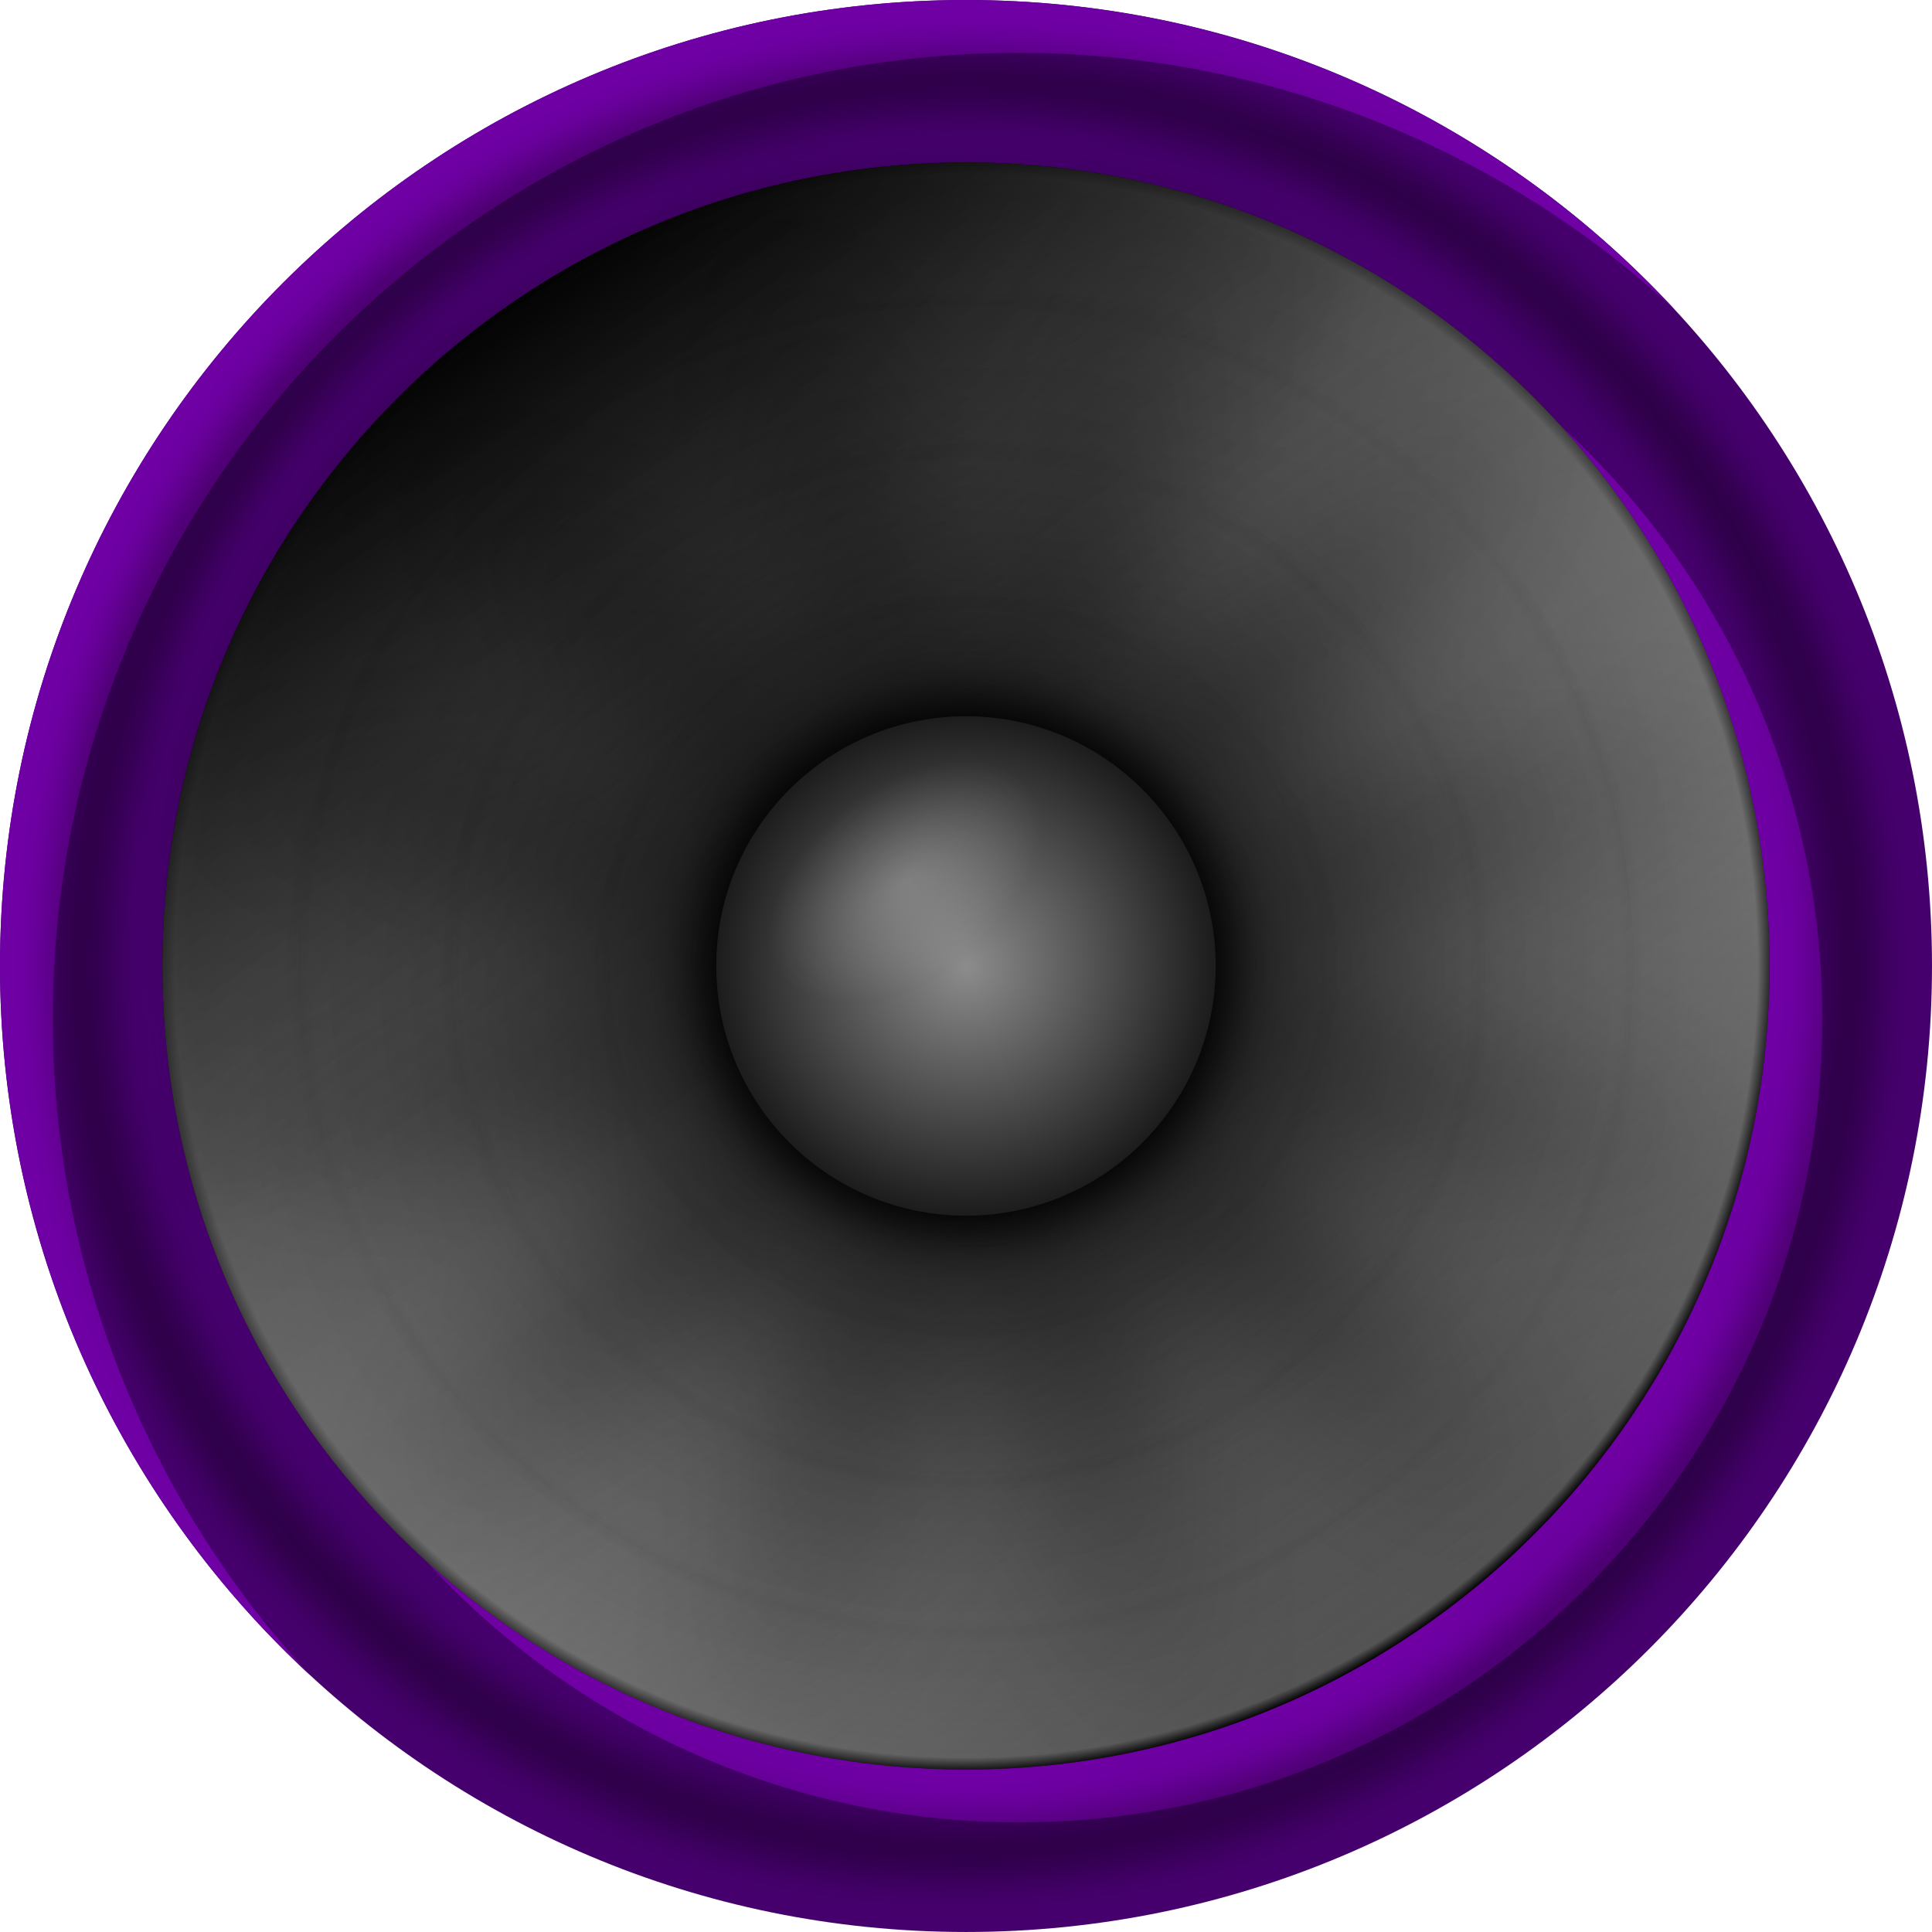
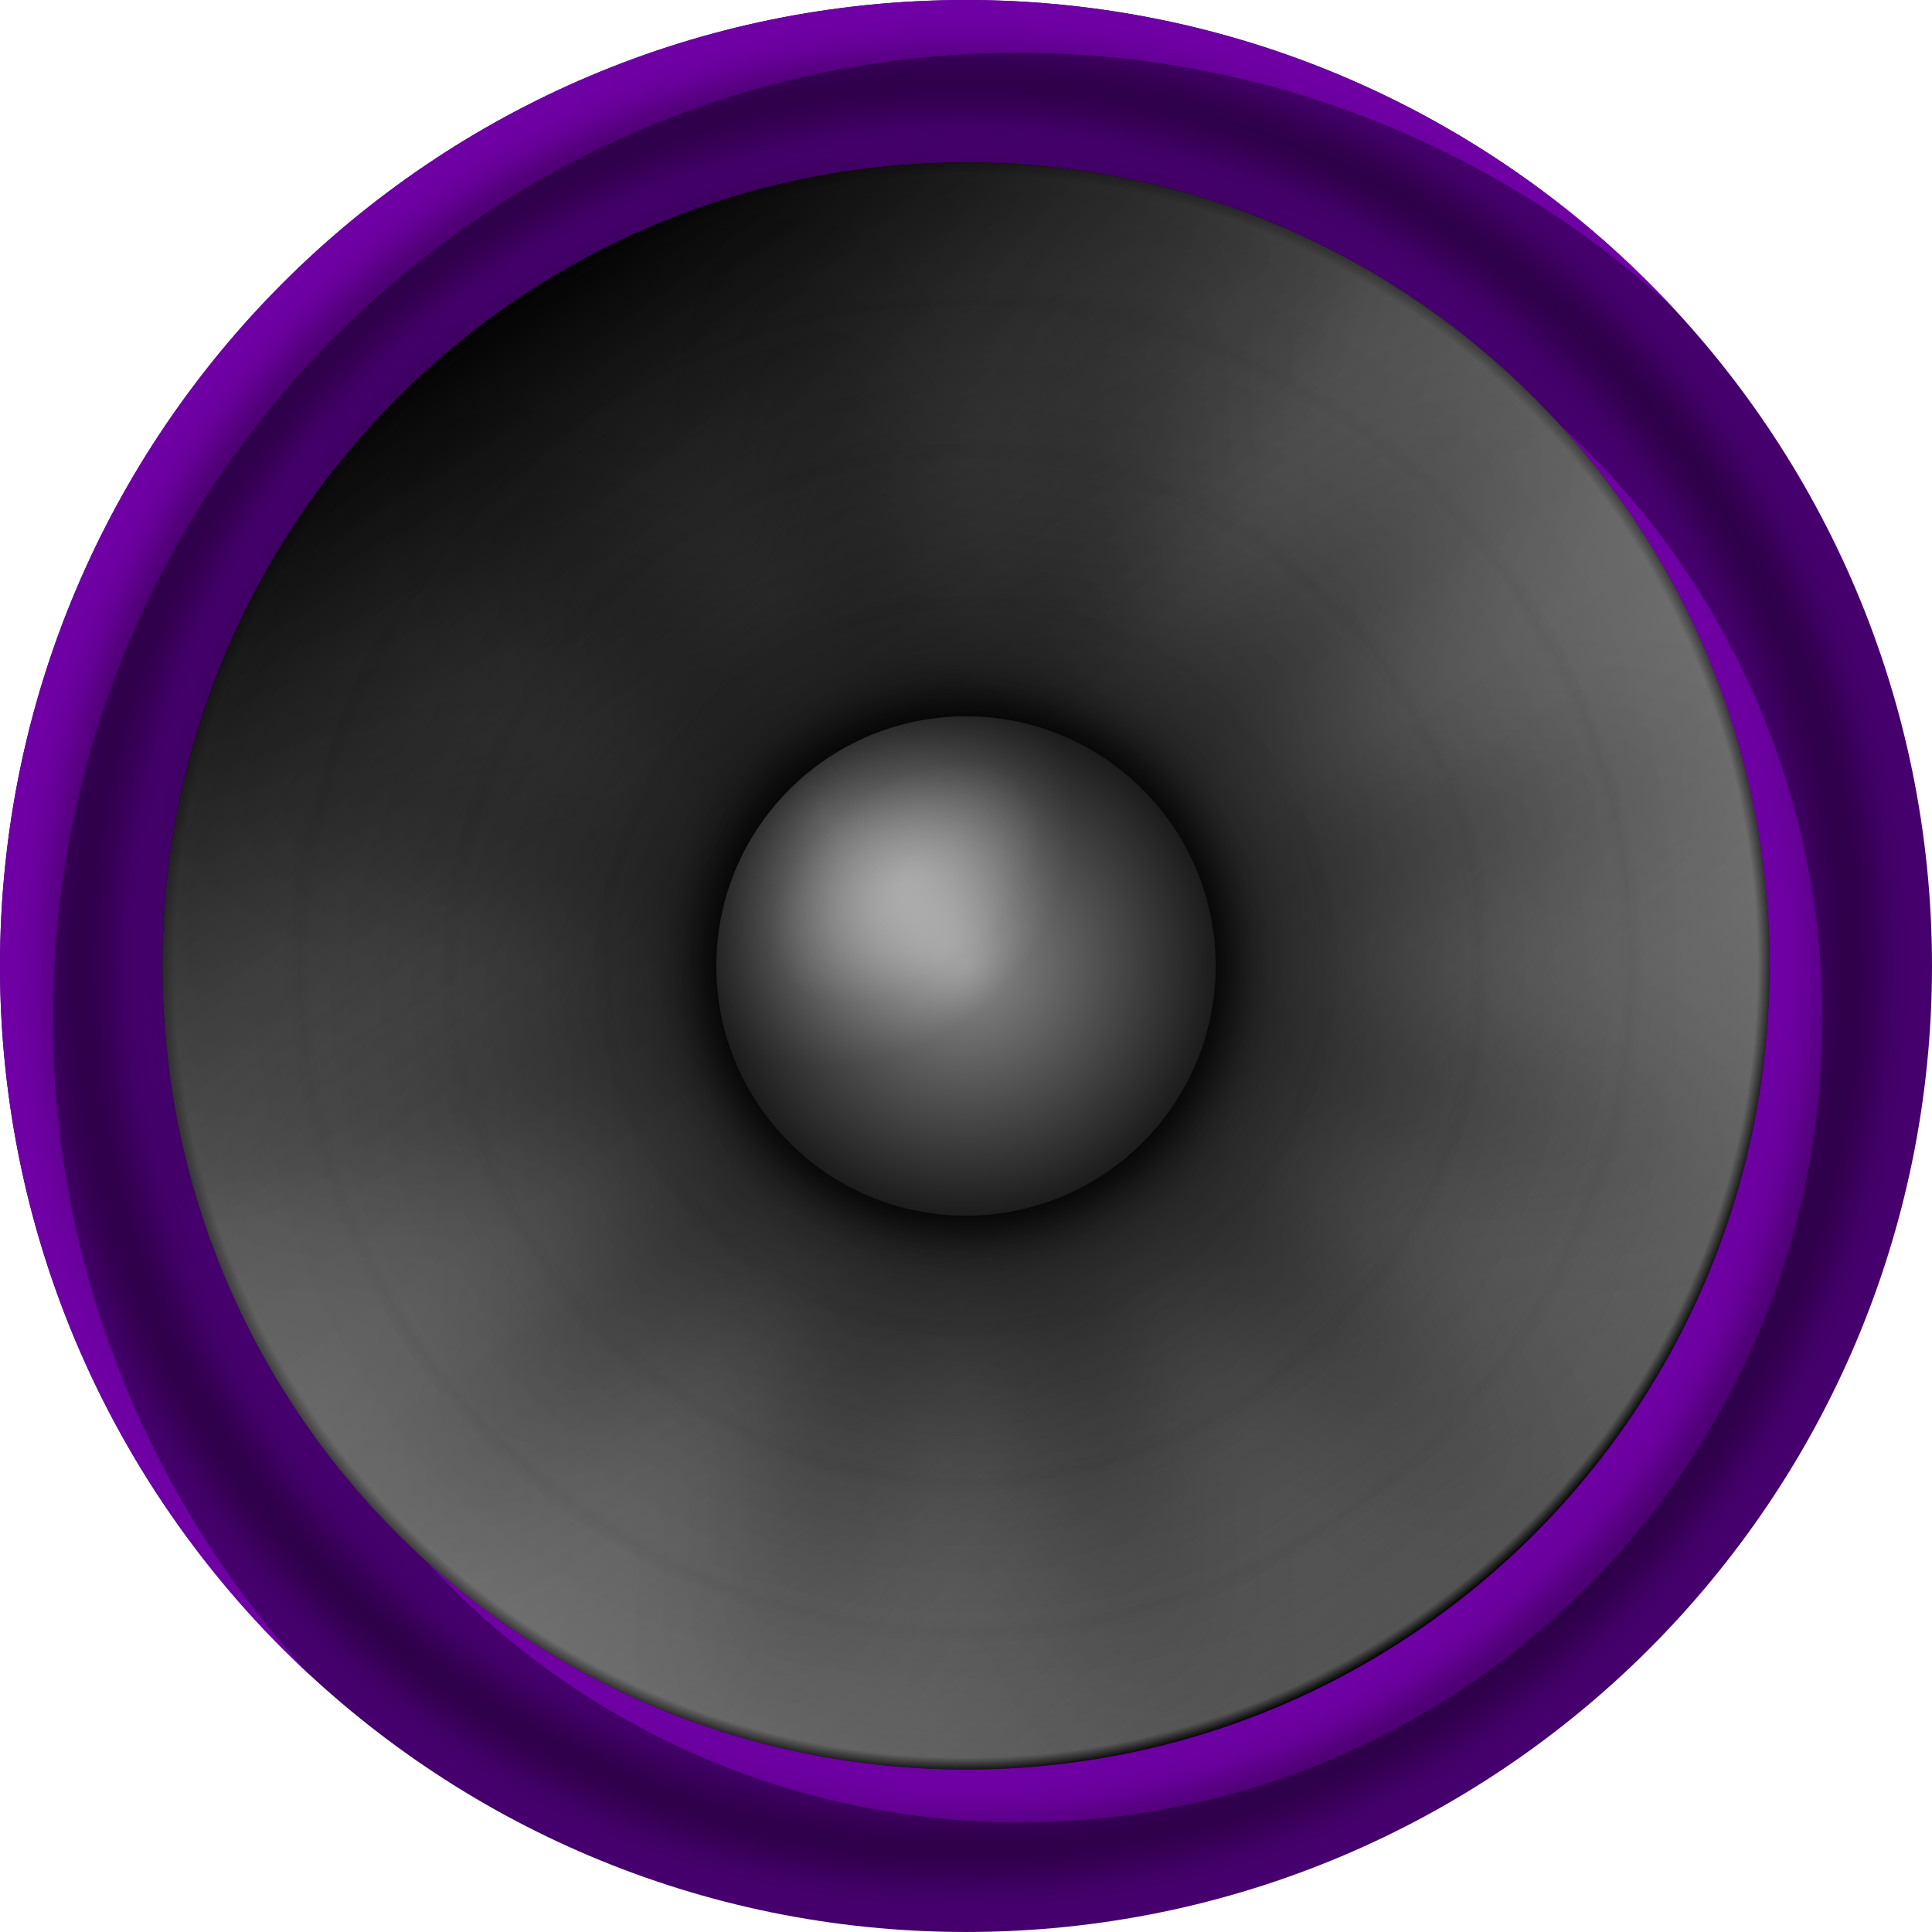
<svg xmlns="http://www.w3.org/2000/svg" xmlns:xlink="http://www.w3.org/1999/xlink" width="512" height="512" viewBox="0 0 135.467 135.467" version="1.1" id="svg5">&gt;
  <defs id="defs2">
+     <linearGradient id="linearGradient18">
+       <stop style="stop-color:#ffffff;stop-opacity:1;" offset="0" id="stop18" />
+       <stop style="stop-color:#ffffff;stop-opacity:0;" offset="1" id="stop19" />
+     </linearGradient>
    <rect x="-444.119" y="592.839" width="466.719" height="433.566" id="rect1259" />
    <rect x="-444.119" y="592.839" width="466.719" height="433.566" id="rect22076" />
    <radialGradient xlink:href="#linearGradient12717" id="radialGradient8874" cx="67.733" cy="67.733" fx="67.733" fy="67.733" r="56.342" gradientUnits="userSpaceOnUse" gradientTransform="translate(3.5603841e-6)" />
    <linearGradient id="linearGradient12717">
      <stop style="stop-color:#000000;stop-opacity:1;" offset="0" id="stop12711" />
      <stop style="stop-color:#505050;stop-opacity:1;" offset="0.985" id="stop12713" />
      <stop style="stop-color:#000000;stop-opacity:1;" offset="1" id="stop12715" />
    </linearGradient>
    <linearGradient xlink:href="#linearGradient8872" id="linearGradient13445" x1="385.466" y1="146.146" x2="320.079" y2="50.416" gradientUnits="userSpaceOnUse" gradientTransform="translate(-285.0433,-30.54755)" />
    <linearGradient id="linearGradient8872">
      <stop style="stop-color:#ffffff;stop-opacity:0;" offset="0" id="stop8868" />
      <stop style="stop-color:#000000;stop-opacity:1;" offset="1" id="stop8870" />
    </linearGradient>
    <linearGradient xlink:href="#linearGradient49668" id="linearGradient49670" x1="15.762" y1="1.367" x2="84.499" y2="94.528" gradientUnits="userSpaceOnUse" />
    <linearGradient id="linearGradient49668">
      <stop style="stop-color:#000000;stop-opacity:1;" offset="0.208" id="stop49664" />
      <stop style="stop-color:#000000;stop-opacity:0;" offset="0.647" id="stop49666" />
    </linearGradient>
    <filter style="color-interpolation-filters:sRGB" id="filter1770" x="-0.036" y="-0.042" width="1.073" height="1.083">
      <feGaussianBlur stdDeviation="1.269" id="feGaussianBlur1772" />
    </filter>
    <filter style="color-interpolation-filters:sRGB" id="filter20474" x="-0.108" y="-0.108" width="1.217" height="1.217">
      <feGaussianBlur stdDeviation="5.011" id="feGaussianBlur20476" />
    </filter>
    <filter style="color-interpolation-filters:sRGB" id="filter4460" x="-0.115" y="-0.115" width="1.229" height="1.229">
      <feGaussianBlur stdDeviation="1.766" id="feGaussianBlur4462" />
    </filter>
    <filter style="color-interpolation-filters:sRGB" id="filter11915" x="-0.672" y="-0.672" width="2.343" height="2.343">
      <feGaussianBlur stdDeviation="13.431" id="feGaussianBlur11917" />
    </filter>
    <radialGradient xlink:href="#linearGradient11153" id="radialGradient11155" cx="192.789" cy="100.107" fx="192.789" fy="100.107" r="17.51" gradientUnits="userSpaceOnUse" gradientTransform="translate(-125.0562,-32.37369)" />
    <linearGradient id="linearGradient11153">
      <stop style="stop-color:#8c8c8c;stop-opacity:1;" offset="0" id="stop11149" />
      <stop style="stop-color:#1c1c1c;stop-opacity:1;" offset="1" id="stop11151" />
    </linearGradient>
    <radialGradient xlink:href="#linearGradient23044" id="radialGradient23046" cx="61.893" cy="59.15" fx="61.893" fy="59.15" r="11.645" gradientTransform="matrix(1,-0.7665189,0.4663176,0.6083576,-25.99525,73.25399)" gradientUnits="userSpaceOnUse" />
    <linearGradient id="linearGradient23044">
      <stop style="stop-color:#ffffff;stop-opacity:0.46;" offset="0" id="stop23040" />
      <stop style="stop-color:#ffffff;stop-opacity:0;" offset="0.744" id="stop23042" />
    </linearGradient>
    <filter style="color-interpolation-filters:sRGB" id="filter44116-6" x="-0.035" y="-0.035" width="1.069" height="1.069">
      <feGaussianBlur stdDeviation="1.819" id="feGaussianBlur44118-7" />
    </filter>
    <filter style="color-interpolation-filters:sRGB" id="filter20523" x="-0.009" y="-0.009" width="1.018" height="1.018">
      <feGaussianBlur stdDeviation="0.36" id="feGaussianBlur20525" />
    </filter>
+     <radialGradient xlink:href="#linearGradient18" id="radialGradient19" cx="57.729" cy="57.267" fx="57.729" fy="57.267" r="17.51" gradientUnits="userSpaceOnUse" />
  </defs>
  <g id="g856" transform="translate(-222.6825,-15.49614)" style="display:inline">
    <circle style="fill:#46006e;fill-opacity:1;stroke:none;stroke-width:3.556;stroke-linecap:square;stroke-linejoin:round" id="circle852" cx="290.416" cy="83.229" r="67.733" />
    <path id="path854" style="display:inline;fill:#6f00a5;fill-opacity:1;stroke:none;stroke-width:3.556;stroke-linecap:square;stroke-linejoin:round" d="m 294.12,143.276 a 56.342,56.342 0 0 0 56.342,-56.342 56.342,56.342 0 0 0 -18.406,-41.641 56.342,56.342 0 0 1 14.701,37.937 56.342,56.342 0 0 1 -56.342,56.342 56.342,56.342 0 0 1 -37.937,-14.701 56.342,56.342 0 0 0 41.641,18.406 z m -49.711,-10.335 a 67.733,67.733 0 0 1 -18.022,-46.007 67.733,67.733 0 0 1 67.733,-67.733 67.733,67.733 0 0 1 46.004,18.025 67.733,67.733 0 0 0 -49.709,-21.729 67.733,67.733 0 0 0 -67.733,67.733 67.733,67.733 0 0 0 21.726,49.711 z" />
  </g>
  <g id="layer3" style="display:inline">
    <circle style="display:inline;fill:url(#radialGradient8874);fill-opacity:1;stroke:none;stroke-width:2.958;stroke-linecap:square;stroke-linejoin:round" id="path788-2" cx="67.733" cy="67.733" r="56.342" />
    <circle style="display:inline;opacity:1;mix-blend-mode:normal;fill:url(#linearGradient13445);fill-opacity:1;stroke:none;stroke-width:2.958;stroke-linecap:square;stroke-linejoin:round" id="path788-2-2" cx="67.733" cy="67.733" r="56.342" />
    <path id="path788-2-2-61" style="display:inline;opacity:0.28;mix-blend-mode:normal;fill:url(#linearGradient49670);fill-opacity:1;stroke:none;stroke-width:2.958;stroke-linecap:square;stroke-linejoin:round;filter:url(#filter1770)" d="M 67.733,11.391 A 56.342,56.342 0 0 0 11.391,67.733 56.342,56.342 0 0 0 13.951,84.504 33.599,67.198 49.96 0 0 63.427,60.275 33.599,67.198 49.96 0 0 94.96,18.412 56.342,56.342 0 0 0 67.733,11.391 Z" />
    <path style="display:inline;opacity:1;mix-blend-mode:normal;fill:#000000;fill-opacity:1;stroke-width:3.556;stroke-linecap:square;stroke-linejoin:round;filter:url(#filter20474)" id="path3284" d="M 236.102,60.83 199.809,27.688 210.363,75.69 195.502,28.842 180.642,75.69 191.196,27.688 154.902,60.83 188.044,24.536 140.041,35.09 186.89,20.23 140.041,5.369 188.044,15.923 154.902,-20.371 l 36.294,33.141 -10.554,-48.002 14.861,46.848 14.861,-46.848 -10.554,48.002 36.294,-33.141 -33.141,36.294 48.002,-10.554 -46.848,14.861 46.848,14.861 -48.002,-10.554 z" transform="translate(-127.7689,47.50372)" />
    <circle style="display:inline;opacity:1;mix-blend-mode:normal;fill:#000000;fill-opacity:1;stroke:none;stroke-width:0.971;stroke-linecap:square;stroke-linejoin:round;filter:url(#filter4460)" id="circle3722" cx="67.733" cy="67.733" r="18.5" />
    <circle style="display:inline;opacity:0.621;mix-blend-mode:normal;fill:#000000;fill-opacity:1;stroke:none;stroke-width:1.26;stroke-linecap:square;stroke-linejoin:round;filter:url(#filter11915)" id="path788-2-0-6" cx="67.733" cy="67.733" r="24" />
    <circle style="display:inline;opacity:1;fill:url(#radialGradient11155);fill-opacity:1;stroke:none;stroke-width:2.571;stroke-linecap:square;stroke-linejoin:round" id="path11147" cx="67.733" cy="67.733" r="17.51" />
+     <circle style="display:inline;opacity:1;mix-blend-mode:overlay;fill:url(#radialGradient19);stroke:none;stroke-width:2.571;stroke-linecap:square;stroke-linejoin:round" id="circle18" cx="67.733" cy="67.733" r="17.51" />
    <path id="path11147-5" style="display:inline;opacity:0.464;fill:url(#radialGradient23046);fill-opacity:1;stroke:none;stroke-width:2.571;stroke-linecap:square;stroke-linejoin:round" d="M 69.321,52.87 A 17.51,17.51 0 0 0 51.836,69.719 17.51,17.51 0 0 0 57.641,70.722 17.51,17.51 0 0 0 75.126,53.861 17.51,17.51 0 0 0 69.321,52.87 Z" />
    <path id="path788-4-5" style="display:inline;opacity:0.8;mix-blend-mode:multiply;fill:#000000;stroke:none;stroke-width:3.556;stroke-linecap:square;stroke-linejoin:round;filter:url(#filter44116-6)" d="m 67.359,4.786 c -13.663,0.079 -27.387,4.764 -38.202,13.206 -10.749,8.335 -18.688,20.18 -22.195,33.317 -2.477,9.204 -2.851,18.861 -1.067,28.226 2.76,14.699 11.037,28.393 22.854,37.637 10.496,8.27 23.666,13.101 36.961,13.477 12.182,0.409 24.511,-2.8 34.899,-9.235 6.82,-4.164 12.863,-9.672 17.661,-16.139 2.778,-3.748 5.08,-7.724 6.986,-11.991 3.63,-8.153 5.489,-17.063 5.422,-25.946 C 130.628,53.845 126.029,40.353 117.812,29.591 110.708,20.227 100.912,12.954 89.91,8.826 82.742,6.122 75.049,4.707 67.359,4.786 Z m 0.441,1.846 c 17.558,0.026 35.004,7.962 46.339,21.412 10.443,12.173 15.854,28.576 14.464,44.577 -1.168,14.768 -7.883,29.055 -18.657,39.247 -10.34,9.918 -24.249,16.059 -38.57,16.84 -14.106,0.864 -28.482,-3.324 -39.833,-11.764 -11.208,-8.22 -19.51,-20.354 -22.932,-33.841 -3.534,-13.512 -2.287,-28.242 3.63,-40.907 5.952,-12.969 16.568,-23.771 29.549,-29.744 8.107,-3.805 17.054,-5.81 26.01,-5.821 z" />
    <path id="path13239" style="color:#000000;display:inline;opacity:0.048;fill:#000000;stroke-width:1.062;stroke-linecap:square;stroke-linejoin:round;-inkscape-stroke:none;filter:url(#filter20523)" d="m 67.733,20.733 c -25.954,0 -47,21.046 -47,47 0,25.954 21.046,47 47,47 25.954,0 47,-21.046 47,-47 0,-25.954 -21.046,-47 -47,-47 z m 0,0.531 c 25.667,0 46.469,20.802 46.469,46.469 0,25.667 -20.802,46.469 -46.469,46.469 -25.667,0 -46.469,-20.802 -46.469,-46.469 0,-25.667 20.802,-46.469 46.469,-46.469 z m 0,10.09 c -20.088,0 -36.379,16.291 -36.379,36.379 0,20.088 16.291,36.379 36.379,36.379 20.088,0 36.379,-16.291 36.379,-36.379 0,-20.088 -16.291,-36.379 -36.379,-36.379 z m 0,0.531 c 19.801,1e-6 35.847,16.046 35.847,35.847 0,19.801 -16.046,35.847 -35.847,35.847 -19.801,0 -35.847,-16.046 -35.847,-35.847 0,-19.801 16.046,-35.847 35.847,-35.847 z m 0,10.09 c -14.222,0 -25.757,11.535 -25.757,25.757 0,14.222 11.535,25.757 25.757,25.757 14.222,0 25.757,-11.535 25.757,-25.757 0,-14.222 -11.535,-25.757 -25.757,-25.757 z m 0,0.531 c 13.935,0 25.226,11.291 25.226,25.226 0,13.935 -11.291,25.226 -25.226,25.226 -13.935,0 -25.226,-11.291 -25.226,-25.226 0,-13.935 11.291,-25.226 25.226,-25.226 z" />
  </g>
</svg>
